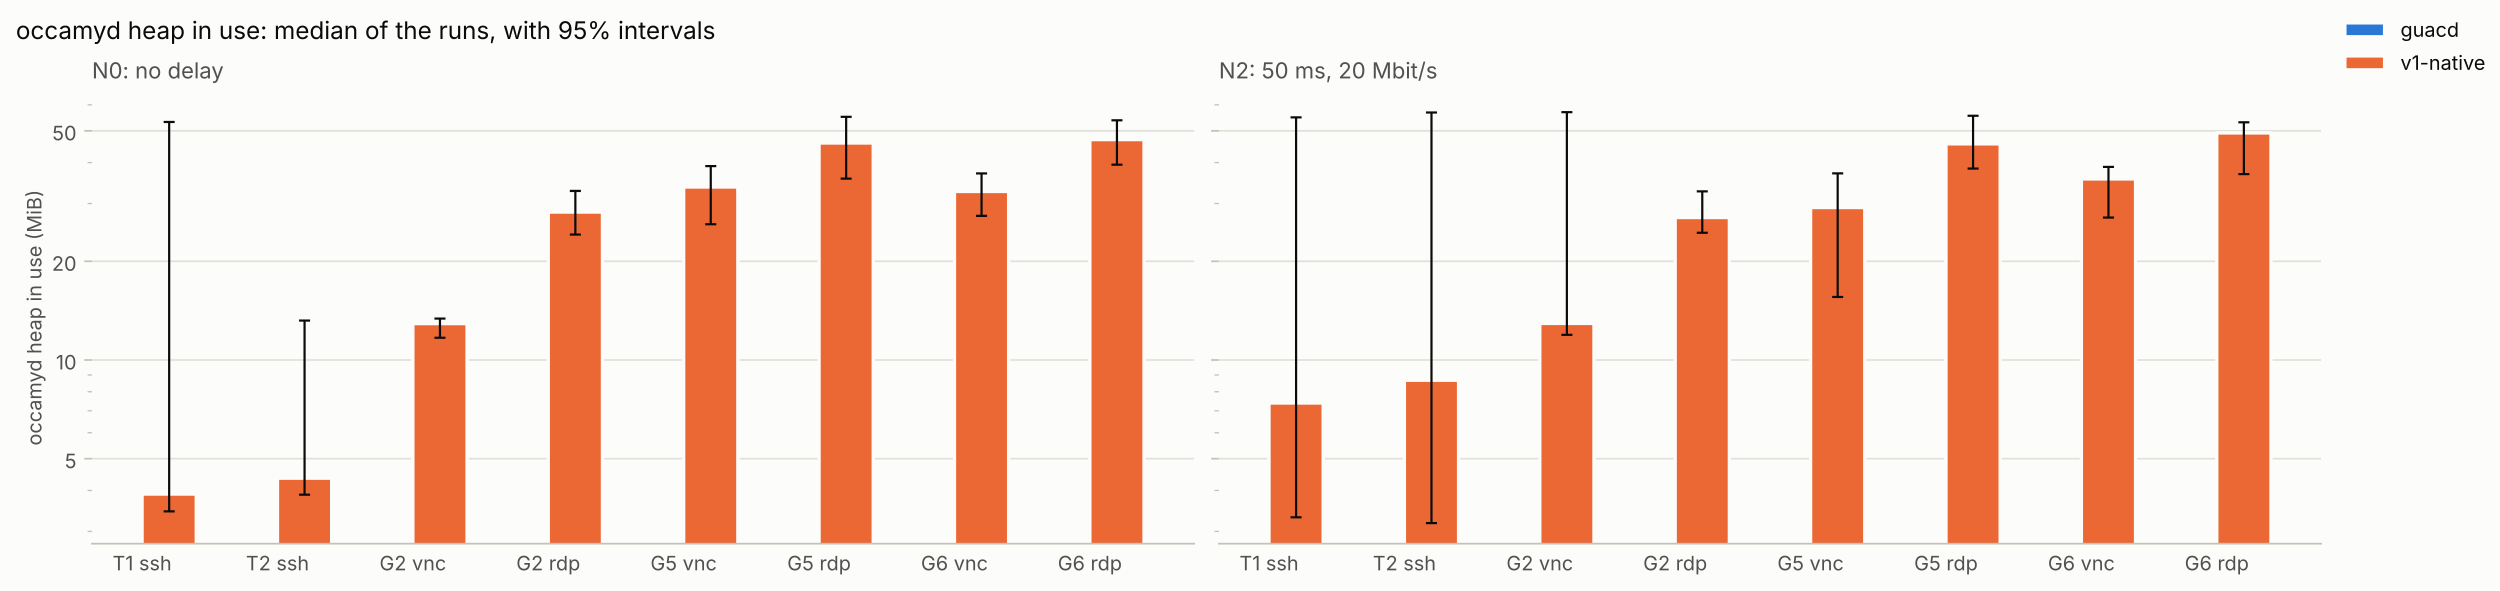
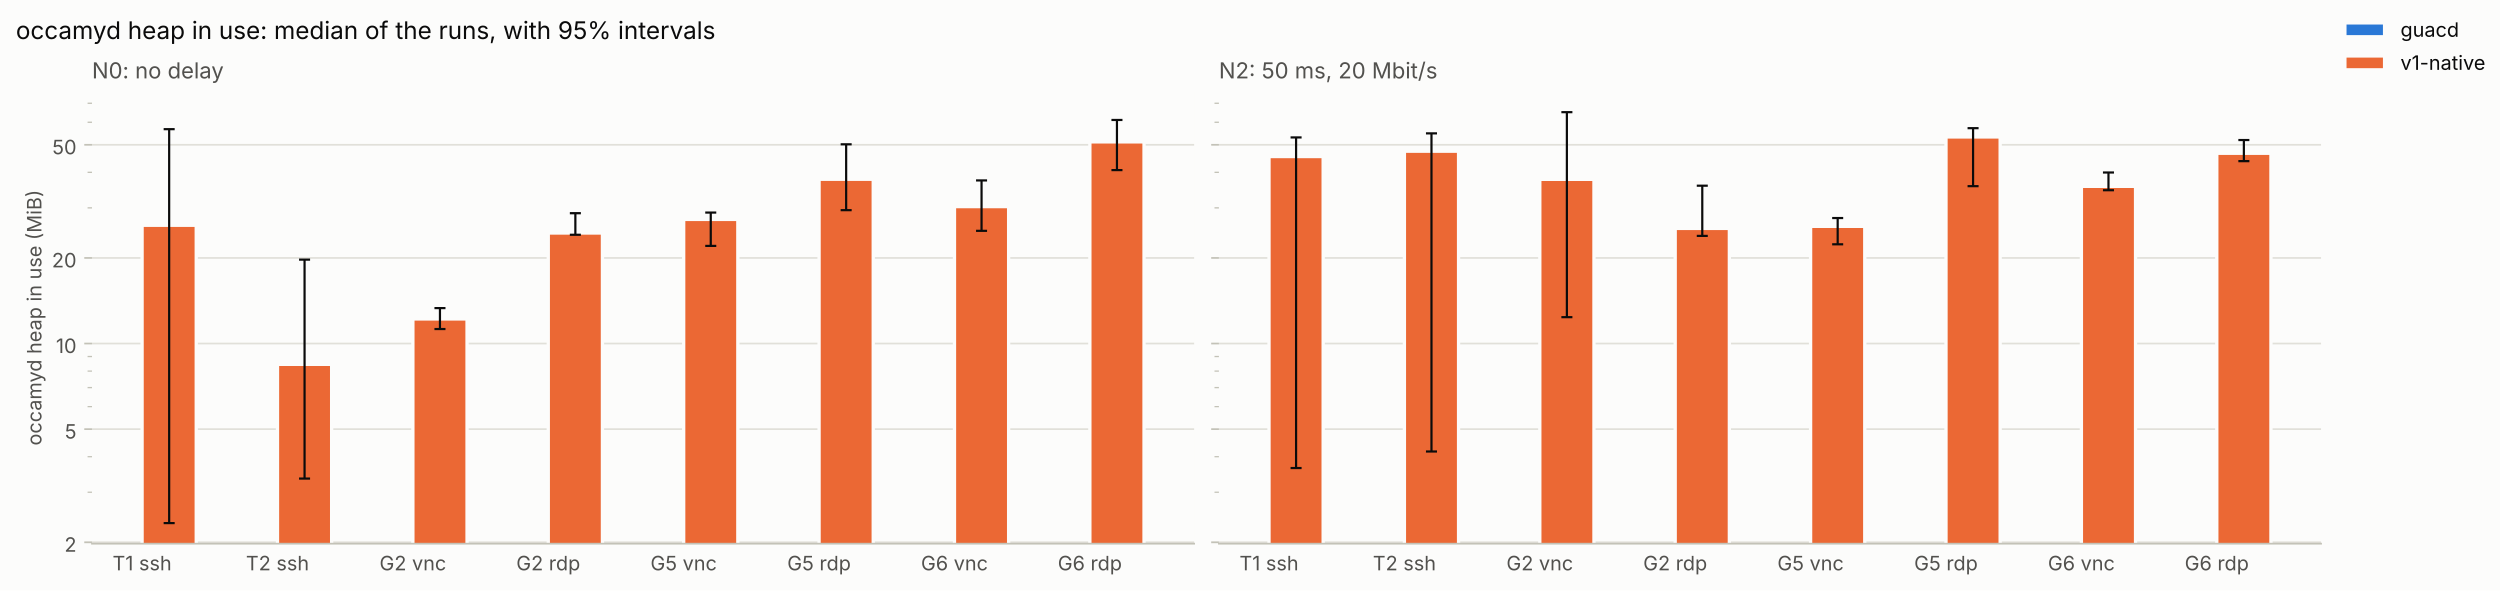
<svg xmlns="http://www.w3.org/2000/svg" xmlns:xlink="http://www.w3.org/1999/xlink" width="1133.1pt" height="267.6pt" viewBox="0 0 1133.1 267.6" version="1.1">
  <defs>
    <style type="text/css">*{stroke-linejoin: round; stroke-linecap: butt}</style>
  </defs>
  <g id="figure_1">
    <g id="patch_1">
      <path d="M 0 267.6  L 1133.1 267.6  L 1133.1 0  L 0 0  z " style="fill: #fcfcfb" />
    </g>
    <g id="axes_1">
      <g id="patch_2">
        <path d="M 41.692 246.415  L 541.226 246.415  L 541.226 41.535  L 41.692 41.535  z " style="fill: #fcfcfb" />
      </g>
      <g id="matplotlib.axis_1">
        <g id="xtick_1">
          <g id="line2d_1" />
          <g id="text_1">
            <text style="font-size: 9px; font-family: 'Inter', 'Helvetica Neue', 'Arial', 'DejaVu Sans', sans-serif; text-anchor: middle; fill: #52514e" x="64.398" y="258.483" transform="rotate(-0 64.39818 258.4825)">T1 ssh</text>
          </g>
        </g>
        <g id="xtick_2">
          <g id="line2d_2" />
          <g id="text_2">
            <text style="font-size: 9px; font-family: 'Inter', 'Helvetica Neue', 'Arial', 'DejaVu Sans', sans-serif; text-anchor: middle; fill: #52514e" x="125.766" y="258.483" transform="rotate(-0 125.7659 258.4825)">T2 ssh</text>
          </g>
        </g>
        <g id="xtick_3">
          <g id="line2d_3" />
          <g id="text_3">
            <text style="font-size: 9px; font-family: 'Inter', 'Helvetica Neue', 'Arial', 'DejaVu Sans', sans-serif; text-anchor: middle; fill: #52514e" x="187.134" y="258.483" transform="rotate(-0 187.1337 258.4825)">G2 vnc</text>
          </g>
        </g>
        <g id="xtick_4">
          <g id="line2d_4" />
          <g id="text_4">
            <text style="font-size: 9px; font-family: 'Inter', 'Helvetica Neue', 'Arial', 'DejaVu Sans', sans-serif; text-anchor: middle; fill: #52514e" x="248.501" y="258.483" transform="rotate(-0 248.5014 258.4825)">G2 rdp</text>
          </g>
        </g>
        <g id="xtick_5">
          <g id="line2d_5" />
          <g id="text_5">
            <text style="font-size: 9px; font-family: 'Inter', 'Helvetica Neue', 'Arial', 'DejaVu Sans', sans-serif; text-anchor: middle; fill: #52514e" x="309.869" y="258.483" transform="rotate(-0 309.8692 258.4825)">G5 vnc</text>
          </g>
        </g>
        <g id="xtick_6">
          <g id="line2d_6" />
          <g id="text_6">
            <text style="font-size: 9px; font-family: 'Inter', 'Helvetica Neue', 'Arial', 'DejaVu Sans', sans-serif; text-anchor: middle; fill: #52514e" x="371.237" y="258.483" transform="rotate(-0 371.2369 258.4825)">G5 rdp</text>
          </g>
        </g>
        <g id="xtick_7">
          <g id="line2d_7" />
          <g id="text_7">
            <text style="font-size: 9px; font-family: 'Inter', 'Helvetica Neue', 'Arial', 'DejaVu Sans', sans-serif; text-anchor: middle; fill: #52514e" x="432.605" y="258.483" transform="rotate(-0 432.6046 258.4825)">G6 vnc</text>
          </g>
        </g>
        <g id="xtick_8">
          <g id="line2d_8" />
          <g id="text_8">
            <text style="font-size: 9px; font-family: 'Inter', 'Helvetica Neue', 'Arial', 'DejaVu Sans', sans-serif; text-anchor: middle; fill: #52514e" x="493.972" y="258.483" transform="rotate(-0 493.9724 258.4825)">G6 rdp</text>
          </g>
        </g>
      </g>
      <g id="matplotlib.axis_2">
        <g id="ytick_1">
          <g id="line2d_9">
-             <path d="M 41.692 207.89  L 541.226 207.89  " clip-path="url(#pd79c5650b7)" style="fill: none; stroke: #e1e0d9; stroke-width: 0.8; stroke-linecap: square" />
+             <path d="M 41.692 245.792  L 541.226 245.792  " clip-path="url(#pd79c5650b7)" style="fill: none; stroke: #e1e0d9; stroke-width: 0.8; stroke-linecap: square" />
          </g>
          <g id="line2d_10">
            <defs>
              <path id="m2011673c38" d="M 0 0  L -3.5 0  " style="stroke: #c3c2b7; stroke-width: 0.8" />
            </defs>
            <g>
-               <use xlink:href="#m2011673c38" x="41.692" y="207.89" style="fill: #c3c2b7; stroke: #c3c2b7; stroke-width: 0.8" />
+               <use xlink:href="#m2011673c38" x="41.692" y="245.792" style="fill: #c3c2b7; stroke: #c3c2b7; stroke-width: 0.8" />
            </g>
          </g>
          <g id="text_9">
-             <text style="font-size: 9px; font-family: 'Inter', 'Helvetica Neue', 'Arial', 'DejaVu Sans', sans-serif; text-anchor: end; fill: #52514e" x="34.692" y="212.174" transform="rotate(-0 34.69212 212.1742)">5</text>
+             <text style="font-size: 9px; font-family: 'Inter', 'Helvetica Neue', 'Arial', 'DejaVu Sans', sans-serif; text-anchor: end; fill: #52514e" x="34.692" y="250.076" transform="rotate(-0 34.69212 250.0763)">2</text>
          </g>
        </g>
        <g id="ytick_2">
          <g id="line2d_11">
-             <path d="M 41.692 163.159  L 541.226 163.159  " clip-path="url(#pd79c5650b7)" style="fill: none; stroke: #e1e0d9; stroke-width: 0.8; stroke-linecap: square" />
+             <path d="M 41.692 194.506  L 541.226 194.506  " clip-path="url(#pd79c5650b7)" style="fill: none; stroke: #e1e0d9; stroke-width: 0.8; stroke-linecap: square" />
          </g>
          <g id="line2d_12">
            <g>
-               <use xlink:href="#m2011673c38" x="41.692" y="163.159" style="fill: #c3c2b7; stroke: #c3c2b7; stroke-width: 0.8" />
+               <use xlink:href="#m2011673c38" x="41.692" y="194.506" style="fill: #c3c2b7; stroke: #c3c2b7; stroke-width: 0.8" />
            </g>
          </g>
          <g id="text_10">
-             <text style="font-size: 9px; font-family: 'Inter', 'Helvetica Neue', 'Arial', 'DejaVu Sans', sans-serif; text-anchor: end; fill: #52514e" x="34.692" y="167.443" transform="rotate(-0 34.69212 167.4426)">10</text>
+             <text style="font-size: 9px; font-family: 'Inter', 'Helvetica Neue', 'Arial', 'DejaVu Sans', sans-serif; text-anchor: end; fill: #52514e" x="34.692" y="198.79" transform="rotate(-0 34.69212 198.7902)">5</text>
          </g>
        </g>
        <g id="ytick_3">
          <g id="line2d_13">
-             <path d="M 41.692 118.427  L 541.226 118.427  " clip-path="url(#pd79c5650b7)" style="fill: none; stroke: #e1e0d9; stroke-width: 0.8; stroke-linecap: square" />
+             <path d="M 41.692 155.71  L 541.226 155.71  " clip-path="url(#pd79c5650b7)" style="fill: none; stroke: #e1e0d9; stroke-width: 0.8; stroke-linecap: square" />
          </g>
          <g id="line2d_14">
            <g>
-               <use xlink:href="#m2011673c38" x="41.692" y="118.427" style="fill: #c3c2b7; stroke: #c3c2b7; stroke-width: 0.8" />
+               <use xlink:href="#m2011673c38" x="41.692" y="155.71" style="fill: #c3c2b7; stroke: #c3c2b7; stroke-width: 0.8" />
            </g>
          </g>
          <g id="text_11">
-             <text style="font-size: 9px; font-family: 'Inter', 'Helvetica Neue', 'Arial', 'DejaVu Sans', sans-serif; text-anchor: end; fill: #52514e" x="34.692" y="122.711" transform="rotate(-0 34.69212 122.711)">20</text>
+             <text style="font-size: 9px; font-family: 'Inter', 'Helvetica Neue', 'Arial', 'DejaVu Sans', sans-serif; text-anchor: end; fill: #52514e" x="34.692" y="159.994" transform="rotate(-0 34.69212 159.9937)">10</text>
          </g>
        </g>
        <g id="ytick_4">
          <g id="line2d_15">
-             <path d="M 41.692 59.295  L 541.226 59.295  " clip-path="url(#pd79c5650b7)" style="fill: none; stroke: #e1e0d9; stroke-width: 0.8; stroke-linecap: square" />
+             <path d="M 41.692 116.913  L 541.226 116.913  " clip-path="url(#pd79c5650b7)" style="fill: none; stroke: #e1e0d9; stroke-width: 0.8; stroke-linecap: square" />
          </g>
          <g id="line2d_16">
            <g>
-               <use xlink:href="#m2011673c38" x="41.692" y="59.295" style="fill: #c3c2b7; stroke: #c3c2b7; stroke-width: 0.8" />
+               <use xlink:href="#m2011673c38" x="41.692" y="116.913" style="fill: #c3c2b7; stroke: #c3c2b7; stroke-width: 0.8" />
            </g>
          </g>
          <g id="text_12">
-             <text style="font-size: 9px; font-family: 'Inter', 'Helvetica Neue', 'Arial', 'DejaVu Sans', sans-serif; text-anchor: end; fill: #52514e" x="34.692" y="63.579" transform="rotate(-0 34.69212 63.5791)">50</text>
+             <text style="font-size: 9px; font-family: 'Inter', 'Helvetica Neue', 'Arial', 'DejaVu Sans', sans-serif; text-anchor: end; fill: #52514e" x="34.692" y="121.197" transform="rotate(-0 34.69212 121.1973)">20</text>
          </g>
        </g>
        <g id="ytick_5">
          <g id="line2d_17">
+             <path d="M 41.692 65.627  L 541.226 65.627  " clip-path="url(#pd79c5650b7)" style="fill: none; stroke: #e1e0d9; stroke-width: 0.8; stroke-linecap: square" />
+           </g>
+           <g id="line2d_18">
+             <g>
+               <use xlink:href="#m2011673c38" x="41.692" y="65.627" style="fill: #c3c2b7; stroke: #c3c2b7; stroke-width: 0.8" />
+             </g>
+           </g>
+           <g id="text_13">
+             <text style="font-size: 9px; font-family: 'Inter', 'Helvetica Neue', 'Arial', 'DejaVu Sans', sans-serif; text-anchor: end; fill: #52514e" x="34.692" y="69.911" transform="rotate(-0 34.69212 69.91117)">50</text>
+           </g>
+         </g>
+         <g id="ytick_6">
+           <g id="line2d_19">
            <defs>
              <path id="m60758c2156" d="M 0 0  L -2 0  " style="stroke: #c3c2b7; stroke-width: 0.6" />
            </defs>
            <g>
-               <use xlink:href="#m60758c2156" x="41.692" y="240.856" style="fill: #c3c2b7; stroke: #c3c2b7; stroke-width: 0.6" />
-             </g>
-           </g>
-         </g>
-         <g id="ytick_6">
-           <g id="line2d_18">
-             <g>
-               <use xlink:href="#m60758c2156" x="41.692" y="222.291" style="fill: #c3c2b7; stroke: #c3c2b7; stroke-width: 0.6" />
+               <use xlink:href="#m60758c2156" x="41.692" y="223.098" style="fill: #c3c2b7; stroke: #c3c2b7; stroke-width: 0.6" />
            </g>
          </g>
        </g>
        <g id="ytick_7">
-           <g id="line2d_19">
-             <g>
-               <use xlink:href="#m60758c2156" x="41.692" y="196.124" style="fill: #c3c2b7; stroke: #c3c2b7; stroke-width: 0.6" />
+           <g id="line2d_20">
+             <g>
+               <use xlink:href="#m60758c2156" x="41.692" y="206.996" style="fill: #c3c2b7; stroke: #c3c2b7; stroke-width: 0.6" />
            </g>
          </g>
        </g>
        <g id="ytick_8">
-           <g id="line2d_20">
-             <g>
-               <use xlink:href="#m60758c2156" x="41.692" y="186.176" style="fill: #c3c2b7; stroke: #c3c2b7; stroke-width: 0.6" />
+           <g id="line2d_21">
+             <g>
+               <use xlink:href="#m60758c2156" x="41.692" y="184.301" style="fill: #c3c2b7; stroke: #c3c2b7; stroke-width: 0.6" />
            </g>
          </g>
        </g>
        <g id="ytick_9">
-           <g id="line2d_21">
-             <g>
-               <use xlink:href="#m60758c2156" x="41.692" y="177.559" style="fill: #c3c2b7; stroke: #c3c2b7; stroke-width: 0.6" />
+           <g id="line2d_22">
+             <g>
+               <use xlink:href="#m60758c2156" x="41.692" y="175.673" style="fill: #c3c2b7; stroke: #c3c2b7; stroke-width: 0.6" />
            </g>
          </g>
        </g>
        <g id="ytick_10">
-           <g id="line2d_22">
-             <g>
-               <use xlink:href="#m60758c2156" x="41.692" y="169.958" style="fill: #c3c2b7; stroke: #c3c2b7; stroke-width: 0.6" />
+           <g id="line2d_23">
+             <g>
+               <use xlink:href="#m60758c2156" x="41.692" y="168.199" style="fill: #c3c2b7; stroke: #c3c2b7; stroke-width: 0.6" />
            </g>
          </g>
        </g>
        <g id="ytick_11">
-           <g id="line2d_23">
-             <g>
-               <use xlink:href="#m60758c2156" x="41.692" y="92.261" style="fill: #c3c2b7; stroke: #c3c2b7; stroke-width: 0.6" />
+           <g id="line2d_24">
+             <g>
+               <use xlink:href="#m60758c2156" x="41.692" y="161.607" style="fill: #c3c2b7; stroke: #c3c2b7; stroke-width: 0.6" />
            </g>
          </g>
        </g>
        <g id="ytick_12">
-           <g id="line2d_24">
-             <g>
-               <use xlink:href="#m60758c2156" x="41.692" y="73.695" style="fill: #c3c2b7; stroke: #c3c2b7; stroke-width: 0.6" />
+           <g id="line2d_25">
+             <g>
+               <use xlink:href="#m60758c2156" x="41.692" y="94.219" style="fill: #c3c2b7; stroke: #c3c2b7; stroke-width: 0.6" />
            </g>
          </g>
        </g>
        <g id="ytick_13">
-           <g id="line2d_25">
-             <g>
-               <use xlink:href="#m60758c2156" x="41.692" y="47.529" style="fill: #c3c2b7; stroke: #c3c2b7; stroke-width: 0.6" />
-             </g>
-           </g>
-         </g>
-         <g id="text_13">
+           <g id="line2d_26">
+             <g>
+               <use xlink:href="#m60758c2156" x="41.692" y="78.117" style="fill: #c3c2b7; stroke: #c3c2b7; stroke-width: 0.6" />
+             </g>
+           </g>
+         </g>
+         <g id="ytick_14">
+           <g id="line2d_27">
+             <g>
+               <use xlink:href="#m60758c2156" x="41.692" y="55.422" style="fill: #c3c2b7; stroke: #c3c2b7; stroke-width: 0.6" />
+             </g>
+           </g>
+         </g>
+         <g id="ytick_15">
+           <g id="line2d_28">
+             <g>
+               <use xlink:href="#m60758c2156" x="41.692" y="46.794" style="fill: #c3c2b7; stroke: #c3c2b7; stroke-width: 0.6" />
+             </g>
+           </g>
+         </g>
+         <g id="text_14">
          <text style="font-size: 9px; font-family: 'Inter', 'Helvetica Neue', 'Arial', 'DejaVu Sans', sans-serif; text-anchor: middle; fill: #52514e" x="18.768" y="143.975" transform="rotate(-90 18.76824 143.975)">occamyd heap in use (MiB)</text>
        </g>
      </g>
      <g id="patch_3">
        <path clip-path="url(#pd79c5650b7)" style="fill: #2a78d6; stroke: #fcfcfb; stroke-width: 1.5; stroke-linejoin: miter" />
      </g>
      <g id="patch_4">
        <path clip-path="url(#pd79c5650b7)" style="fill: #2a78d6; stroke: #fcfcfb; stroke-width: 1.5; stroke-linejoin: miter" />
      </g>
      <g id="patch_5">
        <path clip-path="url(#pd79c5650b7)" style="fill: #2a78d6; stroke: #fcfcfb; stroke-width: 1.5; stroke-linejoin: miter" />
      </g>
      <g id="patch_6">
        <path clip-path="url(#pd79c5650b7)" style="fill: #2a78d6; stroke: #fcfcfb; stroke-width: 1.5; stroke-linejoin: miter" />
      </g>
      <g id="patch_7">
        <path clip-path="url(#pd79c5650b7)" style="fill: #2a78d6; stroke: #fcfcfb; stroke-width: 1.5; stroke-linejoin: miter" />
      </g>
      <g id="patch_8">
        <path clip-path="url(#pd79c5650b7)" style="fill: #2a78d6; stroke: #fcfcfb; stroke-width: 1.5; stroke-linejoin: miter" />
      </g>
      <g id="patch_9">
        <path clip-path="url(#pd79c5650b7)" style="fill: #2a78d6; stroke: #fcfcfb; stroke-width: 1.5; stroke-linejoin: miter" />
      </g>
      <g id="patch_10">
        <path clip-path="url(#pd79c5650b7)" style="fill: #2a78d6; stroke: #fcfcfb; stroke-width: 1.5; stroke-linejoin: miter" />
      </g>
      <g id="patch_11">
-         <path d="M 64.398 148906.842  L 88.945 148906.842  L 88.945 223.95  L 64.398 223.95  z " clip-path="url(#pd79c5650b7)" style="fill: #eb6834; stroke: #fcfcfb; stroke-width: 1.5; stroke-linejoin: miter" />
+         <path d="M 64.398 129163.604  L 88.945 129163.604  L 88.945 102.102  L 64.398 102.102  z " clip-path="url(#pd79c5650b7)" style="fill: #eb6834; stroke: #fcfcfb; stroke-width: 1.5; stroke-linejoin: miter" />
      </g>
      <g id="patch_12">
-         <path d="M 125.766 148906.842  L 150.313 148906.842  L 150.313 216.738  L 125.766 216.738  z " clip-path="url(#pd79c5650b7)" style="fill: #eb6834; stroke: #fcfcfb; stroke-width: 1.5; stroke-linejoin: miter" />
+         <path d="M 125.766 129163.604  L 150.313 129163.604  L 150.313 165.142  L 125.766 165.142  z " clip-path="url(#pd79c5650b7)" style="fill: #eb6834; stroke: #fcfcfb; stroke-width: 1.5; stroke-linejoin: miter" />
      </g>
      <g id="patch_13">
-         <path d="M 187.134 148906.842  L 211.681 148906.842  L 211.681 146.675  L 187.134 146.675  z " clip-path="url(#pd79c5650b7)" style="fill: #eb6834; stroke: #fcfcfb; stroke-width: 1.5; stroke-linejoin: miter" />
+         <path d="M 187.134 129163.604  L 211.681 129163.604  L 211.681 144.548  L 187.134 144.548  z " clip-path="url(#pd79c5650b7)" style="fill: #eb6834; stroke: #fcfcfb; stroke-width: 1.5; stroke-linejoin: miter" />
      </g>
      <g id="patch_14">
-         <path d="M 248.501 148906.842  L 273.049 148906.842  L 273.049 96.131  L 248.501 96.131  z " clip-path="url(#pd79c5650b7)" style="fill: #eb6834; stroke: #fcfcfb; stroke-width: 1.5; stroke-linejoin: miter" />
+         <path d="M 248.501 129163.604  L 273.049 129163.604  L 273.049 105.599  L 248.501 105.599  z " clip-path="url(#pd79c5650b7)" style="fill: #eb6834; stroke: #fcfcfb; stroke-width: 1.5; stroke-linejoin: miter" />
      </g>
      <g id="patch_15">
-         <path d="M 309.869 148906.842  L 334.416 148906.842  L 334.416 84.764  L 309.869 84.764  z " clip-path="url(#pd79c5650b7)" style="fill: #eb6834; stroke: #fcfcfb; stroke-width: 1.5; stroke-linejoin: miter" />
+         <path d="M 309.869 129163.604  L 334.416 129163.604  L 334.416 99.432  L 309.869 99.432  z " clip-path="url(#pd79c5650b7)" style="fill: #eb6834; stroke: #fcfcfb; stroke-width: 1.5; stroke-linejoin: miter" />
      </g>
      <g id="patch_16">
-         <path d="M 371.237 148906.842  L 395.784 148906.842  L 395.784 64.819  L 371.237 64.819  z " clip-path="url(#pd79c5650b7)" style="fill: #eb6834; stroke: #fcfcfb; stroke-width: 1.5; stroke-linejoin: miter" />
+         <path d="M 371.237 129163.604  L 395.784 129163.604  L 395.784 81.259  L 371.237 81.259  z " clip-path="url(#pd79c5650b7)" style="fill: #eb6834; stroke: #fcfcfb; stroke-width: 1.5; stroke-linejoin: miter" />
      </g>
      <g id="patch_17">
-         <path d="M 432.605 148906.842  L 457.152 148906.842  L 457.152 86.786  L 432.605 86.786  z " clip-path="url(#pd79c5650b7)" style="fill: #eb6834; stroke: #fcfcfb; stroke-width: 1.5; stroke-linejoin: miter" />
+         <path d="M 432.605 129163.604  L 457.152 129163.604  L 457.152 93.646  L 432.605 93.646  z " clip-path="url(#pd79c5650b7)" style="fill: #eb6834; stroke: #fcfcfb; stroke-width: 1.5; stroke-linejoin: miter" />
      </g>
      <g id="patch_18">
-         <path d="M 493.972 148906.842  L 518.519 148906.842  L 518.519 63.288  L 493.972 63.288  z " clip-path="url(#pd79c5650b7)" style="fill: #eb6834; stroke: #fcfcfb; stroke-width: 1.5; stroke-linejoin: miter" />
+         <path d="M 493.972 129163.604  L 518.519 129163.604  L 518.519 64.313  L 493.972 64.313  z " clip-path="url(#pd79c5650b7)" style="fill: #eb6834; stroke: #fcfcfb; stroke-width: 1.5; stroke-linejoin: miter" />
      </g>
      <g id="LineCollection_1" />
      <g id="LineCollection_2">
-         <path d="M 76.672 231.778  L 76.672 55.288  " clip-path="url(#pd79c5650b7)" style="fill: none; stroke: #0b0b0b" />
-         <path d="M 138.039 224.209  L 138.039 145.303  " clip-path="url(#pd79c5650b7)" style="fill: none; stroke: #0b0b0b" />
-         <path d="M 199.407 153.096  L 199.407 144.392  " clip-path="url(#pd79c5650b7)" style="fill: none; stroke: #0b0b0b" />
-         <path d="M 260.775 106.305  L 260.775 86.539  " clip-path="url(#pd79c5650b7)" style="fill: none; stroke: #0b0b0b" />
-         <path d="M 322.143 101.631  L 322.143 75.278  " clip-path="url(#pd79c5650b7)" style="fill: none; stroke: #0b0b0b" />
-         <path d="M 383.51 80.959  L 383.51 52.961  " clip-path="url(#pd79c5650b7)" style="fill: none; stroke: #0b0b0b" />
-         <path d="M 444.878 97.839  L 444.878 78.618  " clip-path="url(#pd79c5650b7)" style="fill: none; stroke: #0b0b0b" />
-         <path d="M 506.246 74.648  L 506.246 54.525  " clip-path="url(#pd79c5650b7)" style="fill: none; stroke: #0b0b0b" />
-       </g>
-       <g id="line2d_26">
+         <path d="M 76.672 237.102  L 76.672 58.532  " clip-path="url(#pd79c5650b7)" style="fill: none; stroke: #0b0b0b" />
+         <path d="M 138.039 216.895  L 138.039 117.684  " clip-path="url(#pd79c5650b7)" style="fill: none; stroke: #0b0b0b" />
+         <path d="M 199.407 149.117  L 199.407 139.63  " clip-path="url(#pd79c5650b7)" style="fill: none; stroke: #0b0b0b" />
+         <path d="M 260.775 106.418  L 260.775 96.631  " clip-path="url(#pd79c5650b7)" style="fill: none; stroke: #0b0b0b" />
+         <path d="M 322.143 111.44  L 322.143 96.343  " clip-path="url(#pd79c5650b7)" style="fill: none; stroke: #0b0b0b" />
+         <path d="M 383.51 95.263  L 383.51 65.4  " clip-path="url(#pd79c5650b7)" style="fill: none; stroke: #0b0b0b" />
+         <path d="M 444.878 104.634  L 444.878 81.776  " clip-path="url(#pd79c5650b7)" style="fill: none; stroke: #0b0b0b" />
+         <path d="M 506.246 77.109  L 506.246 54.383  " clip-path="url(#pd79c5650b7)" style="fill: none; stroke: #0b0b0b" />
+       </g>
+       <g id="line2d_29">
        <defs>
          <path id="m26b98d7af4" d="M 2.5 0  L -2.5 -0  " style="stroke: #0b0b0b" />
        </defs>
        <g clip-path="url(#pd79c5650b7)">
-           <use xlink:href="#m26b98d7af4" x="76.672" y="231.778" style="fill: #1f77b4; stroke: #0b0b0b" />
-           <use xlink:href="#m26b98d7af4" x="138.039" y="224.209" style="fill: #1f77b4; stroke: #0b0b0b" />
-           <use xlink:href="#m26b98d7af4" x="199.407" y="153.096" style="fill: #1f77b4; stroke: #0b0b0b" />
-           <use xlink:href="#m26b98d7af4" x="260.775" y="106.305" style="fill: #1f77b4; stroke: #0b0b0b" />
-           <use xlink:href="#m26b98d7af4" x="322.143" y="101.631" style="fill: #1f77b4; stroke: #0b0b0b" />
-           <use xlink:href="#m26b98d7af4" x="383.51" y="80.959" style="fill: #1f77b4; stroke: #0b0b0b" />
-           <use xlink:href="#m26b98d7af4" x="444.878" y="97.839" style="fill: #1f77b4; stroke: #0b0b0b" />
-           <use xlink:href="#m26b98d7af4" x="506.246" y="74.648" style="fill: #1f77b4; stroke: #0b0b0b" />
-         </g>
-       </g>
-       <g id="line2d_27">
+           <use xlink:href="#m26b98d7af4" x="76.672" y="237.102" style="fill: #1f77b4; stroke: #0b0b0b" />
+           <use xlink:href="#m26b98d7af4" x="138.039" y="216.895" style="fill: #1f77b4; stroke: #0b0b0b" />
+           <use xlink:href="#m26b98d7af4" x="199.407" y="149.117" style="fill: #1f77b4; stroke: #0b0b0b" />
+           <use xlink:href="#m26b98d7af4" x="260.775" y="106.418" style="fill: #1f77b4; stroke: #0b0b0b" />
+           <use xlink:href="#m26b98d7af4" x="322.143" y="111.44" style="fill: #1f77b4; stroke: #0b0b0b" />
+           <use xlink:href="#m26b98d7af4" x="383.51" y="95.263" style="fill: #1f77b4; stroke: #0b0b0b" />
+           <use xlink:href="#m26b98d7af4" x="444.878" y="104.634" style="fill: #1f77b4; stroke: #0b0b0b" />
+           <use xlink:href="#m26b98d7af4" x="506.246" y="77.109" style="fill: #1f77b4; stroke: #0b0b0b" />
+         </g>
+       </g>
+       <g id="line2d_30">
        <g clip-path="url(#pd79c5650b7)">
-           <use xlink:href="#m26b98d7af4" x="76.672" y="55.288" style="fill: #1f77b4; stroke: #0b0b0b" />
-           <use xlink:href="#m26b98d7af4" x="138.039" y="145.303" style="fill: #1f77b4; stroke: #0b0b0b" />
-           <use xlink:href="#m26b98d7af4" x="199.407" y="144.392" style="fill: #1f77b4; stroke: #0b0b0b" />
-           <use xlink:href="#m26b98d7af4" x="260.775" y="86.539" style="fill: #1f77b4; stroke: #0b0b0b" />
-           <use xlink:href="#m26b98d7af4" x="322.143" y="75.278" style="fill: #1f77b4; stroke: #0b0b0b" />
-           <use xlink:href="#m26b98d7af4" x="383.51" y="52.961" style="fill: #1f77b4; stroke: #0b0b0b" />
-           <use xlink:href="#m26b98d7af4" x="444.878" y="78.618" style="fill: #1f77b4; stroke: #0b0b0b" />
-           <use xlink:href="#m26b98d7af4" x="506.246" y="54.525" style="fill: #1f77b4; stroke: #0b0b0b" />
+           <use xlink:href="#m26b98d7af4" x="76.672" y="58.532" style="fill: #1f77b4; stroke: #0b0b0b" />
+           <use xlink:href="#m26b98d7af4" x="138.039" y="117.684" style="fill: #1f77b4; stroke: #0b0b0b" />
+           <use xlink:href="#m26b98d7af4" x="199.407" y="139.63" style="fill: #1f77b4; stroke: #0b0b0b" />
+           <use xlink:href="#m26b98d7af4" x="260.775" y="96.631" style="fill: #1f77b4; stroke: #0b0b0b" />
+           <use xlink:href="#m26b98d7af4" x="322.143" y="96.343" style="fill: #1f77b4; stroke: #0b0b0b" />
+           <use xlink:href="#m26b98d7af4" x="383.51" y="65.4" style="fill: #1f77b4; stroke: #0b0b0b" />
+           <use xlink:href="#m26b98d7af4" x="444.878" y="81.776" style="fill: #1f77b4; stroke: #0b0b0b" />
+           <use xlink:href="#m26b98d7af4" x="506.246" y="54.383" style="fill: #1f77b4; stroke: #0b0b0b" />
        </g>
      </g>
      <g id="patch_19">
        <path d="M 41.692 246.415  L 541.226 246.415  " style="fill: none; stroke: #c3c2b7; stroke-width: 0.8; stroke-linejoin: miter; stroke-linecap: square" />
      </g>
-       <g id="text_14">
+       <g id="text_15">
        <text style="font-size: 10px; font-family: 'Inter', 'Helvetica Neue', 'Arial', 'DejaVu Sans', sans-serif; text-anchor: start; fill: #52514e" x="41.692" y="35.535" transform="rotate(-0 41.69212 35.53548)">N0: no delay</text>
      </g>
    </g>
    <g id="axes_2">
      <g id="patch_20">
        <path d="M 552.458 246.415  L 1051.991 246.415  L 1051.991 41.535  L 552.458 41.535  z " style="fill: #fcfcfb" />
      </g>
      <g id="matplotlib.axis_3">
        <g id="xtick_9">
-           <g id="line2d_28" />
-           <g id="text_15">
+           <g id="line2d_31" />
+           <g id="text_16">
            <text style="font-size: 9px; font-family: 'Inter', 'Helvetica Neue', 'Arial', 'DejaVu Sans', sans-serif; text-anchor: middle; fill: #52514e" x="575.164" y="258.483" transform="rotate(-0 575.1636 258.4825)">T1 ssh</text>
          </g>
        </g>
        <g id="xtick_10">
-           <g id="line2d_29" />
-           <g id="text_16">
+           <g id="line2d_32" />
+           <g id="text_17">
            <text style="font-size: 9px; font-family: 'Inter', 'Helvetica Neue', 'Arial', 'DejaVu Sans', sans-serif; text-anchor: middle; fill: #52514e" x="636.531" y="258.483" transform="rotate(-0 636.5314 258.4825)">T2 ssh</text>
          </g>
        </g>
        <g id="xtick_11">
-           <g id="line2d_30" />
-           <g id="text_17">
+           <g id="line2d_33" />
+           <g id="text_18">
            <text style="font-size: 9px; font-family: 'Inter', 'Helvetica Neue', 'Arial', 'DejaVu Sans', sans-serif; text-anchor: middle; fill: #52514e" x="697.899" y="258.483" transform="rotate(-0 697.8991 258.4825)">G2 vnc</text>
          </g>
        </g>
        <g id="xtick_12">
-           <g id="line2d_31" />
-           <g id="text_18">
+           <g id="line2d_34" />
+           <g id="text_19">
            <text style="font-size: 9px; font-family: 'Inter', 'Helvetica Neue', 'Arial', 'DejaVu Sans', sans-serif; text-anchor: middle; fill: #52514e" x="759.267" y="258.483" transform="rotate(-0 759.2669 258.4825)">G2 rdp</text>
          </g>
        </g>
        <g id="xtick_13">
-           <g id="line2d_32" />
-           <g id="text_19">
+           <g id="line2d_35" />
+           <g id="text_20">
            <text style="font-size: 9px; font-family: 'Inter', 'Helvetica Neue', 'Arial', 'DejaVu Sans', sans-serif; text-anchor: middle; fill: #52514e" x="820.635" y="258.483" transform="rotate(-0 820.6346 258.4825)">G5 vnc</text>
          </g>
        </g>
        <g id="xtick_14">
-           <g id="line2d_33" />
-           <g id="text_20">
+           <g id="line2d_36" />
+           <g id="text_21">
            <text style="font-size: 9px; font-family: 'Inter', 'Helvetica Neue', 'Arial', 'DejaVu Sans', sans-serif; text-anchor: middle; fill: #52514e" x="882.002" y="258.483" transform="rotate(-0 882.0023 258.4825)">G5 rdp</text>
          </g>
        </g>
        <g id="xtick_15">
-           <g id="line2d_34" />
-           <g id="text_21">
+           <g id="line2d_37" />
+           <g id="text_22">
            <text style="font-size: 9px; font-family: 'Inter', 'Helvetica Neue', 'Arial', 'DejaVu Sans', sans-serif; text-anchor: middle; fill: #52514e" x="943.37" y="258.483" transform="rotate(-0 943.3701 258.4825)">G6 vnc</text>
          </g>
        </g>
        <g id="xtick_16">
-           <g id="line2d_35" />
-           <g id="text_22">
+           <g id="line2d_38" />
+           <g id="text_23">
            <text style="font-size: 9px; font-family: 'Inter', 'Helvetica Neue', 'Arial', 'DejaVu Sans', sans-serif; text-anchor: middle; fill: #52514e" x="1004.738" y="258.483" transform="rotate(-0 1004.738 258.4825)">G6 rdp</text>
          </g>
        </g>
      </g>
      <g id="matplotlib.axis_4">
-         <g id="ytick_14">
-           <g id="line2d_36">
-             <path d="M 552.458 207.89  L 1051.991 207.89  " clip-path="url(#pd3909aa84d)" style="fill: none; stroke: #e1e0d9; stroke-width: 0.8; stroke-linecap: square" />
-           </g>
-           <g id="line2d_37">
-             <g>
-               <use xlink:href="#m2011673c38" x="552.458" y="207.89" style="fill: #c3c2b7; stroke: #c3c2b7; stroke-width: 0.8" />
-             </g>
-           </g>
-         </g>
-         <g id="ytick_15">
-           <g id="line2d_38">
-             <path d="M 552.458 163.159  L 1051.991 163.159  " clip-path="url(#pd3909aa84d)" style="fill: none; stroke: #e1e0d9; stroke-width: 0.8; stroke-linecap: square" />
-           </g>
+         <g id="ytick_16">
          <g id="line2d_39">
-             <g>
-               <use xlink:href="#m2011673c38" x="552.458" y="163.159" style="fill: #c3c2b7; stroke: #c3c2b7; stroke-width: 0.8" />
-             </g>
-           </g>
-         </g>
-         <g id="ytick_16">
+             <path d="M 552.458 245.792  L 1051.991 245.792  " clip-path="url(#pd3909aa84d)" style="fill: none; stroke: #e1e0d9; stroke-width: 0.8; stroke-linecap: square" />
+           </g>
          <g id="line2d_40">
-             <path d="M 552.458 118.427  L 1051.991 118.427  " clip-path="url(#pd3909aa84d)" style="fill: none; stroke: #e1e0d9; stroke-width: 0.8; stroke-linecap: square" />
-           </g>
+             <g>
+               <use xlink:href="#m2011673c38" x="552.458" y="245.792" style="fill: #c3c2b7; stroke: #c3c2b7; stroke-width: 0.8" />
+             </g>
+           </g>
+         </g>
+         <g id="ytick_17">
          <g id="line2d_41">
-             <g>
-               <use xlink:href="#m2011673c38" x="552.458" y="118.427" style="fill: #c3c2b7; stroke: #c3c2b7; stroke-width: 0.8" />
-             </g>
-           </g>
-         </g>
-         <g id="ytick_17">
+             <path d="M 552.458 194.506  L 1051.991 194.506  " clip-path="url(#pd3909aa84d)" style="fill: none; stroke: #e1e0d9; stroke-width: 0.8; stroke-linecap: square" />
+           </g>
          <g id="line2d_42">
-             <path d="M 552.458 59.295  L 1051.991 59.295  " clip-path="url(#pd3909aa84d)" style="fill: none; stroke: #e1e0d9; stroke-width: 0.8; stroke-linecap: square" />
-           </g>
+             <g>
+               <use xlink:href="#m2011673c38" x="552.458" y="194.506" style="fill: #c3c2b7; stroke: #c3c2b7; stroke-width: 0.8" />
+             </g>
+           </g>
+         </g>
+         <g id="ytick_18">
          <g id="line2d_43">
-             <g>
-               <use xlink:href="#m2011673c38" x="552.458" y="59.295" style="fill: #c3c2b7; stroke: #c3c2b7; stroke-width: 0.8" />
-             </g>
-           </g>
-         </g>
-         <g id="ytick_18">
+             <path d="M 552.458 155.71  L 1051.991 155.71  " clip-path="url(#pd3909aa84d)" style="fill: none; stroke: #e1e0d9; stroke-width: 0.8; stroke-linecap: square" />
+           </g>
          <g id="line2d_44">
            <g>
-               <use xlink:href="#m60758c2156" x="552.458" y="240.856" style="fill: #c3c2b7; stroke: #c3c2b7; stroke-width: 0.6" />
+               <use xlink:href="#m2011673c38" x="552.458" y="155.71" style="fill: #c3c2b7; stroke: #c3c2b7; stroke-width: 0.8" />
            </g>
          </g>
        </g>
        <g id="ytick_19">
          <g id="line2d_45">
-             <g>
-               <use xlink:href="#m60758c2156" x="552.458" y="222.291" style="fill: #c3c2b7; stroke: #c3c2b7; stroke-width: 0.6" />
+             <path d="M 552.458 116.913  L 1051.991 116.913  " clip-path="url(#pd3909aa84d)" style="fill: none; stroke: #e1e0d9; stroke-width: 0.8; stroke-linecap: square" />
+           </g>
+           <g id="line2d_46">
+             <g>
+               <use xlink:href="#m2011673c38" x="552.458" y="116.913" style="fill: #c3c2b7; stroke: #c3c2b7; stroke-width: 0.8" />
            </g>
          </g>
        </g>
        <g id="ytick_20">
-           <g id="line2d_46">
-             <g>
-               <use xlink:href="#m60758c2156" x="552.458" y="196.124" style="fill: #c3c2b7; stroke: #c3c2b7; stroke-width: 0.6" />
+           <g id="line2d_47">
+             <path d="M 552.458 65.627  L 1051.991 65.627  " clip-path="url(#pd3909aa84d)" style="fill: none; stroke: #e1e0d9; stroke-width: 0.8; stroke-linecap: square" />
+           </g>
+           <g id="line2d_48">
+             <g>
+               <use xlink:href="#m2011673c38" x="552.458" y="65.627" style="fill: #c3c2b7; stroke: #c3c2b7; stroke-width: 0.8" />
            </g>
          </g>
        </g>
        <g id="ytick_21">
-           <g id="line2d_47">
-             <g>
-               <use xlink:href="#m60758c2156" x="552.458" y="186.176" style="fill: #c3c2b7; stroke: #c3c2b7; stroke-width: 0.6" />
+           <g id="line2d_49">
+             <g>
+               <use xlink:href="#m60758c2156" x="552.458" y="223.098" style="fill: #c3c2b7; stroke: #c3c2b7; stroke-width: 0.6" />
            </g>
          </g>
        </g>
        <g id="ytick_22">
-           <g id="line2d_48">
-             <g>
-               <use xlink:href="#m60758c2156" x="552.458" y="177.559" style="fill: #c3c2b7; stroke: #c3c2b7; stroke-width: 0.6" />
+           <g id="line2d_50">
+             <g>
+               <use xlink:href="#m60758c2156" x="552.458" y="206.996" style="fill: #c3c2b7; stroke: #c3c2b7; stroke-width: 0.6" />
            </g>
          </g>
        </g>
        <g id="ytick_23">
-           <g id="line2d_49">
-             <g>
-               <use xlink:href="#m60758c2156" x="552.458" y="169.958" style="fill: #c3c2b7; stroke: #c3c2b7; stroke-width: 0.6" />
+           <g id="line2d_51">
+             <g>
+               <use xlink:href="#m60758c2156" x="552.458" y="184.301" style="fill: #c3c2b7; stroke: #c3c2b7; stroke-width: 0.6" />
            </g>
          </g>
        </g>
        <g id="ytick_24">
-           <g id="line2d_50">
-             <g>
-               <use xlink:href="#m60758c2156" x="552.458" y="92.261" style="fill: #c3c2b7; stroke: #c3c2b7; stroke-width: 0.6" />
+           <g id="line2d_52">
+             <g>
+               <use xlink:href="#m60758c2156" x="552.458" y="175.673" style="fill: #c3c2b7; stroke: #c3c2b7; stroke-width: 0.6" />
            </g>
          </g>
        </g>
        <g id="ytick_25">
-           <g id="line2d_51">
-             <g>
-               <use xlink:href="#m60758c2156" x="552.458" y="73.695" style="fill: #c3c2b7; stroke: #c3c2b7; stroke-width: 0.6" />
+           <g id="line2d_53">
+             <g>
+               <use xlink:href="#m60758c2156" x="552.458" y="168.199" style="fill: #c3c2b7; stroke: #c3c2b7; stroke-width: 0.6" />
            </g>
          </g>
        </g>
        <g id="ytick_26">
-           <g id="line2d_52">
-             <g>
-               <use xlink:href="#m60758c2156" x="552.458" y="47.529" style="fill: #c3c2b7; stroke: #c3c2b7; stroke-width: 0.6" />
+           <g id="line2d_54">
+             <g>
+               <use xlink:href="#m60758c2156" x="552.458" y="161.607" style="fill: #c3c2b7; stroke: #c3c2b7; stroke-width: 0.6" />
+             </g>
+           </g>
+         </g>
+         <g id="ytick_27">
+           <g id="line2d_55">
+             <g>
+               <use xlink:href="#m60758c2156" x="552.458" y="94.219" style="fill: #c3c2b7; stroke: #c3c2b7; stroke-width: 0.6" />
+             </g>
+           </g>
+         </g>
+         <g id="ytick_28">
+           <g id="line2d_56">
+             <g>
+               <use xlink:href="#m60758c2156" x="552.458" y="78.117" style="fill: #c3c2b7; stroke: #c3c2b7; stroke-width: 0.6" />
+             </g>
+           </g>
+         </g>
+         <g id="ytick_29">
+           <g id="line2d_57">
+             <g>
+               <use xlink:href="#m60758c2156" x="552.458" y="55.422" style="fill: #c3c2b7; stroke: #c3c2b7; stroke-width: 0.6" />
+             </g>
+           </g>
+         </g>
+         <g id="ytick_30">
+           <g id="line2d_58">
+             <g>
+               <use xlink:href="#m60758c2156" x="552.458" y="46.794" style="fill: #c3c2b7; stroke: #c3c2b7; stroke-width: 0.6" />
            </g>
          </g>
        </g>
      </g>
      <g id="patch_21">
        <path clip-path="url(#pd3909aa84d)" style="fill: #2a78d6; stroke: #fcfcfb; stroke-width: 1.5; stroke-linejoin: miter" />
      </g>
      <g id="patch_22">
        <path clip-path="url(#pd3909aa84d)" style="fill: #2a78d6; stroke: #fcfcfb; stroke-width: 1.5; stroke-linejoin: miter" />
      </g>
      <g id="patch_23">
        <path clip-path="url(#pd3909aa84d)" style="fill: #2a78d6; stroke: #fcfcfb; stroke-width: 1.5; stroke-linejoin: miter" />
      </g>
      <g id="patch_24">
        <path clip-path="url(#pd3909aa84d)" style="fill: #2a78d6; stroke: #fcfcfb; stroke-width: 1.5; stroke-linejoin: miter" />
      </g>
      <g id="patch_25">
        <path clip-path="url(#pd3909aa84d)" style="fill: #2a78d6; stroke: #fcfcfb; stroke-width: 1.5; stroke-linejoin: miter" />
      </g>
      <g id="patch_26">
        <path clip-path="url(#pd3909aa84d)" style="fill: #2a78d6; stroke: #fcfcfb; stroke-width: 1.5; stroke-linejoin: miter" />
      </g>
      <g id="patch_27">
        <path clip-path="url(#pd3909aa84d)" style="fill: #2a78d6; stroke: #fcfcfb; stroke-width: 1.5; stroke-linejoin: miter" />
      </g>
      <g id="patch_28">
        <path clip-path="url(#pd3909aa84d)" style="fill: #2a78d6; stroke: #fcfcfb; stroke-width: 1.5; stroke-linejoin: miter" />
      </g>
      <g id="patch_29">
-         <path d="M 575.164 148906.842  L 599.711 148906.842  L 599.711 182.672  L 575.164 182.672  z " clip-path="url(#pd3909aa84d)" style="fill: #eb6834; stroke: #fcfcfb; stroke-width: 1.5; stroke-linejoin: miter" />
+         <path d="M 575.164 129163.604  L 599.711 129163.604  L 599.711 70.964  L 575.164 70.964  z " clip-path="url(#pd3909aa84d)" style="fill: #eb6834; stroke: #fcfcfb; stroke-width: 1.5; stroke-linejoin: miter" />
      </g>
      <g id="patch_30">
-         <path d="M 636.531 148906.842  L 661.078 148906.842  L 661.078 172.355  L 636.531 172.355  z " clip-path="url(#pd3909aa84d)" style="fill: #eb6834; stroke: #fcfcfb; stroke-width: 1.5; stroke-linejoin: miter" />
+         <path d="M 636.531 129163.604  L 661.078 129163.604  L 661.078 68.535  L 636.531 68.535  z " clip-path="url(#pd3909aa84d)" style="fill: #eb6834; stroke: #fcfcfb; stroke-width: 1.5; stroke-linejoin: miter" />
      </g>
      <g id="patch_31">
-         <path d="M 697.899 148906.842  L 722.446 148906.842  L 722.446 146.577  L 697.899 146.577  z " clip-path="url(#pd3909aa84d)" style="fill: #eb6834; stroke: #fcfcfb; stroke-width: 1.5; stroke-linejoin: miter" />
+         <path d="M 697.899 129163.604  L 722.446 129163.604  L 722.446 81.288  L 697.899 81.288  z " clip-path="url(#pd3909aa84d)" style="fill: #eb6834; stroke: #fcfcfb; stroke-width: 1.5; stroke-linejoin: miter" />
      </g>
      <g id="patch_32">
-         <path d="M 759.267 148906.842  L 783.814 148906.842  L 783.814 98.604  L 759.267 98.604  z " clip-path="url(#pd3909aa84d)" style="fill: #eb6834; stroke: #fcfcfb; stroke-width: 1.5; stroke-linejoin: miter" />
+         <path d="M 759.267 129163.604  L 783.814 129163.604  L 783.814 103.53  L 759.267 103.53  z " clip-path="url(#pd3909aa84d)" style="fill: #eb6834; stroke: #fcfcfb; stroke-width: 1.5; stroke-linejoin: miter" />
      </g>
      <g id="patch_33">
-         <path d="M 820.635 148906.842  L 845.182 148906.842  L 845.182 94.067  L 820.635 94.067  z " clip-path="url(#pd3909aa84d)" style="fill: #eb6834; stroke: #fcfcfb; stroke-width: 1.5; stroke-linejoin: miter" />
+         <path d="M 820.635 129163.604  L 845.182 129163.604  L 845.182 102.6  L 820.635 102.6  z " clip-path="url(#pd3909aa84d)" style="fill: #eb6834; stroke: #fcfcfb; stroke-width: 1.5; stroke-linejoin: miter" />
      </g>
      <g id="patch_34">
-         <path d="M 882.002 148906.842  L 906.549 148906.842  L 906.549 65.215  L 882.002 65.215  z " clip-path="url(#pd3909aa84d)" style="fill: #eb6834; stroke: #fcfcfb; stroke-width: 1.5; stroke-linejoin: miter" />
+         <path d="M 882.002 129163.604  L 906.549 129163.604  L 906.549 62.057  L 882.002 62.057  z " clip-path="url(#pd3909aa84d)" style="fill: #eb6834; stroke: #fcfcfb; stroke-width: 1.5; stroke-linejoin: miter" />
      </g>
      <g id="patch_35">
-         <path d="M 943.37 148906.842  L 967.917 148906.842  L 967.917 81.107  L 943.37 81.107  z " clip-path="url(#pd3909aa84d)" style="fill: #eb6834; stroke: #fcfcfb; stroke-width: 1.5; stroke-linejoin: miter" />
+         <path d="M 943.37 129163.604  L 967.917 129163.604  L 967.917 84.465  L 943.37 84.465  z " clip-path="url(#pd3909aa84d)" style="fill: #eb6834; stroke: #fcfcfb; stroke-width: 1.5; stroke-linejoin: miter" />
      </g>
      <g id="patch_36">
-         <path d="M 1004.738 148906.842  L 1029.285 148906.842  L 1029.285 60.255  L 1004.738 60.255  z " clip-path="url(#pd3909aa84d)" style="fill: #eb6834; stroke: #fcfcfb; stroke-width: 1.5; stroke-linejoin: miter" />
+         <path d="M 1004.738 129163.604  L 1029.285 129163.604  L 1029.285 69.459  L 1004.738 69.459  z " clip-path="url(#pd3909aa84d)" style="fill: #eb6834; stroke: #fcfcfb; stroke-width: 1.5; stroke-linejoin: miter" />
      </g>
      <g id="LineCollection_3" />
      <g id="LineCollection_4">
-         <path d="M 587.437 234.461  L 587.437 53.181  " clip-path="url(#pd3909aa84d)" style="fill: none; stroke: #0b0b0b" />
-         <path d="M 648.805 237.102  L 648.805 50.981  " clip-path="url(#pd3909aa84d)" style="fill: none; stroke: #0b0b0b" />
-         <path d="M 710.173 151.772  L 710.173 50.848  " clip-path="url(#pd3909aa84d)" style="fill: none; stroke: #0b0b0b" />
-         <path d="M 771.54 105.495  L 771.54 86.739  " clip-path="url(#pd3909aa84d)" style="fill: none; stroke: #0b0b0b" />
-         <path d="M 832.908 134.584  L 832.908 78.577  " clip-path="url(#pd3909aa84d)" style="fill: none; stroke: #0b0b0b" />
-         <path d="M 894.276 76.398  L 894.276 52.46  " clip-path="url(#pd3909aa84d)" style="fill: none; stroke: #0b0b0b" />
-         <path d="M 955.644 98.595  L 955.644 75.653  " clip-path="url(#pd3909aa84d)" style="fill: none; stroke: #0b0b0b" />
-         <path d="M 1017.011 78.904  L 1017.011 55.43  " clip-path="url(#pd3909aa84d)" style="fill: none; stroke: #0b0b0b" />
-       </g>
-       <g id="line2d_53">
+         <path d="M 587.437 212.145  L 587.437 62.292  " clip-path="url(#pd3909aa84d)" style="fill: none; stroke: #0b0b0b" />
+         <path d="M 648.805 204.641  L 648.805 60.452  " clip-path="url(#pd3909aa84d)" style="fill: none; stroke: #0b0b0b" />
+         <path d="M 710.173 143.747  L 710.173 50.848  " clip-path="url(#pd3909aa84d)" style="fill: none; stroke: #0b0b0b" />
+         <path d="M 771.54 106.909  L 771.54 84.172  " clip-path="url(#pd3909aa84d)" style="fill: none; stroke: #0b0b0b" />
+         <path d="M 832.908 110.73  L 832.908 98.819  " clip-path="url(#pd3909aa84d)" style="fill: none; stroke: #0b0b0b" />
+         <path d="M 894.276 84.392  L 894.276 58.102  " clip-path="url(#pd3909aa84d)" style="fill: none; stroke: #0b0b0b" />
+         <path d="M 955.644 86.232  L 955.644 78.182  " clip-path="url(#pd3909aa84d)" style="fill: none; stroke: #0b0b0b" />
+         <path d="M 1017.011 73.031  L 1017.011 63.457  " clip-path="url(#pd3909aa84d)" style="fill: none; stroke: #0b0b0b" />
+       </g>
+       <g id="line2d_59">
        <g clip-path="url(#pd3909aa84d)">
-           <use xlink:href="#m26b98d7af4" x="587.437" y="234.461" style="fill: #1f77b4; stroke: #0b0b0b" />
-           <use xlink:href="#m26b98d7af4" x="648.805" y="237.102" style="fill: #1f77b4; stroke: #0b0b0b" />
-           <use xlink:href="#m26b98d7af4" x="710.173" y="151.772" style="fill: #1f77b4; stroke: #0b0b0b" />
-           <use xlink:href="#m26b98d7af4" x="771.54" y="105.495" style="fill: #1f77b4; stroke: #0b0b0b" />
-           <use xlink:href="#m26b98d7af4" x="832.908" y="134.584" style="fill: #1f77b4; stroke: #0b0b0b" />
-           <use xlink:href="#m26b98d7af4" x="894.276" y="76.398" style="fill: #1f77b4; stroke: #0b0b0b" />
-           <use xlink:href="#m26b98d7af4" x="955.644" y="98.595" style="fill: #1f77b4; stroke: #0b0b0b" />
-           <use xlink:href="#m26b98d7af4" x="1017.011" y="78.904" style="fill: #1f77b4; stroke: #0b0b0b" />
-         </g>
-       </g>
-       <g id="line2d_54">
+           <use xlink:href="#m26b98d7af4" x="587.437" y="212.145" style="fill: #1f77b4; stroke: #0b0b0b" />
+           <use xlink:href="#m26b98d7af4" x="648.805" y="204.641" style="fill: #1f77b4; stroke: #0b0b0b" />
+           <use xlink:href="#m26b98d7af4" x="710.173" y="143.747" style="fill: #1f77b4; stroke: #0b0b0b" />
+           <use xlink:href="#m26b98d7af4" x="771.54" y="106.909" style="fill: #1f77b4; stroke: #0b0b0b" />
+           <use xlink:href="#m26b98d7af4" x="832.908" y="110.73" style="fill: #1f77b4; stroke: #0b0b0b" />
+           <use xlink:href="#m26b98d7af4" x="894.276" y="84.392" style="fill: #1f77b4; stroke: #0b0b0b" />
+           <use xlink:href="#m26b98d7af4" x="955.644" y="86.232" style="fill: #1f77b4; stroke: #0b0b0b" />
+           <use xlink:href="#m26b98d7af4" x="1017.011" y="73.031" style="fill: #1f77b4; stroke: #0b0b0b" />
+         </g>
+       </g>
+       <g id="line2d_60">
        <g clip-path="url(#pd3909aa84d)">
-           <use xlink:href="#m26b98d7af4" x="587.437" y="53.181" style="fill: #1f77b4; stroke: #0b0b0b" />
-           <use xlink:href="#m26b98d7af4" x="648.805" y="50.981" style="fill: #1f77b4; stroke: #0b0b0b" />
+           <use xlink:href="#m26b98d7af4" x="587.437" y="62.292" style="fill: #1f77b4; stroke: #0b0b0b" />
+           <use xlink:href="#m26b98d7af4" x="648.805" y="60.452" style="fill: #1f77b4; stroke: #0b0b0b" />
          <use xlink:href="#m26b98d7af4" x="710.173" y="50.848" style="fill: #1f77b4; stroke: #0b0b0b" />
-           <use xlink:href="#m26b98d7af4" x="771.54" y="86.739" style="fill: #1f77b4; stroke: #0b0b0b" />
-           <use xlink:href="#m26b98d7af4" x="832.908" y="78.577" style="fill: #1f77b4; stroke: #0b0b0b" />
-           <use xlink:href="#m26b98d7af4" x="894.276" y="52.46" style="fill: #1f77b4; stroke: #0b0b0b" />
-           <use xlink:href="#m26b98d7af4" x="955.644" y="75.653" style="fill: #1f77b4; stroke: #0b0b0b" />
-           <use xlink:href="#m26b98d7af4" x="1017.011" y="55.43" style="fill: #1f77b4; stroke: #0b0b0b" />
+           <use xlink:href="#m26b98d7af4" x="771.54" y="84.172" style="fill: #1f77b4; stroke: #0b0b0b" />
+           <use xlink:href="#m26b98d7af4" x="832.908" y="98.819" style="fill: #1f77b4; stroke: #0b0b0b" />
+           <use xlink:href="#m26b98d7af4" x="894.276" y="58.102" style="fill: #1f77b4; stroke: #0b0b0b" />
+           <use xlink:href="#m26b98d7af4" x="955.644" y="78.182" style="fill: #1f77b4; stroke: #0b0b0b" />
+           <use xlink:href="#m26b98d7af4" x="1017.011" y="63.457" style="fill: #1f77b4; stroke: #0b0b0b" />
        </g>
      </g>
      <g id="patch_37">
        <path d="M 552.458 246.415  L 1051.991 246.415  " style="fill: none; stroke: #c3c2b7; stroke-width: 0.8; stroke-linejoin: miter; stroke-linecap: square" />
      </g>
-       <g id="text_23">
+       <g id="text_24">
        <text style="font-size: 10px; font-family: 'Inter', 'Helvetica Neue', 'Arial', 'DejaVu Sans', sans-serif; text-anchor: start; fill: #52514e" x="552.458" y="35.535" transform="rotate(-0 552.4576 35.53548)">N2: 50 ms, 20 Mbit/s</text>
      </g>
    </g>
-     <g id="text_24">
+     <g id="text_25">
      <text style="font-size: 11px; font-family: 'Inter', 'Helvetica Neue', 'Arial', 'DejaVu Sans', sans-serif; text-anchor: start; fill: #0b0b0b" x="7.2" y="17.672" transform="rotate(-0 7.2 17.672)">occamyd heap in use: median of the runs, with 95% intervals</text>
    </g>
    <g id="legend_1">
      <g id="patch_38">
        <path d="M 1062.792 16.668  L 1080.792 16.668  L 1080.792 10.368  L 1062.792 10.368  z " style="fill: #2a78d6; stroke: #fcfcfb; stroke-width: 1.5; stroke-linejoin: miter" />
      </g>
-       <g id="text_25">
+       <g id="text_26">
        <text style="font-size: 9px; font-family: 'Inter', 'Helvetica Neue', 'Arial', 'DejaVu Sans', sans-serif; text-anchor: start; fill: #0b0b0b" x="1087.992" y="16.668" transform="rotate(-0 1087.992 16.668)">guacd</text>
      </g>
      <g id="patch_39">
        <path d="M 1062.792 31.653  L 1080.792 31.653  L 1080.792 25.353  L 1062.792 25.353  z " style="fill: #eb6834; stroke: #fcfcfb; stroke-width: 1.5; stroke-linejoin: miter" />
      </g>
-       <g id="text_26">
+       <g id="text_27">
        <text style="font-size: 9px; font-family: 'Inter', 'Helvetica Neue', 'Arial', 'DejaVu Sans', sans-serif; text-anchor: start; fill: #0b0b0b" x="1087.992" y="31.653" transform="rotate(-0 1087.992 31.653)">v1-native</text>
      </g>
    </g>
  </g>
  <defs>
    <clipPath id="pd79c5650b7">
      <rect x="41.692" y="41.535" width="499.533" height="204.879" />
    </clipPath>
    <clipPath id="pd3909aa84d">
      <rect x="552.458" y="41.535" width="499.533" height="204.879" />
    </clipPath>
  </defs>
</svg>
